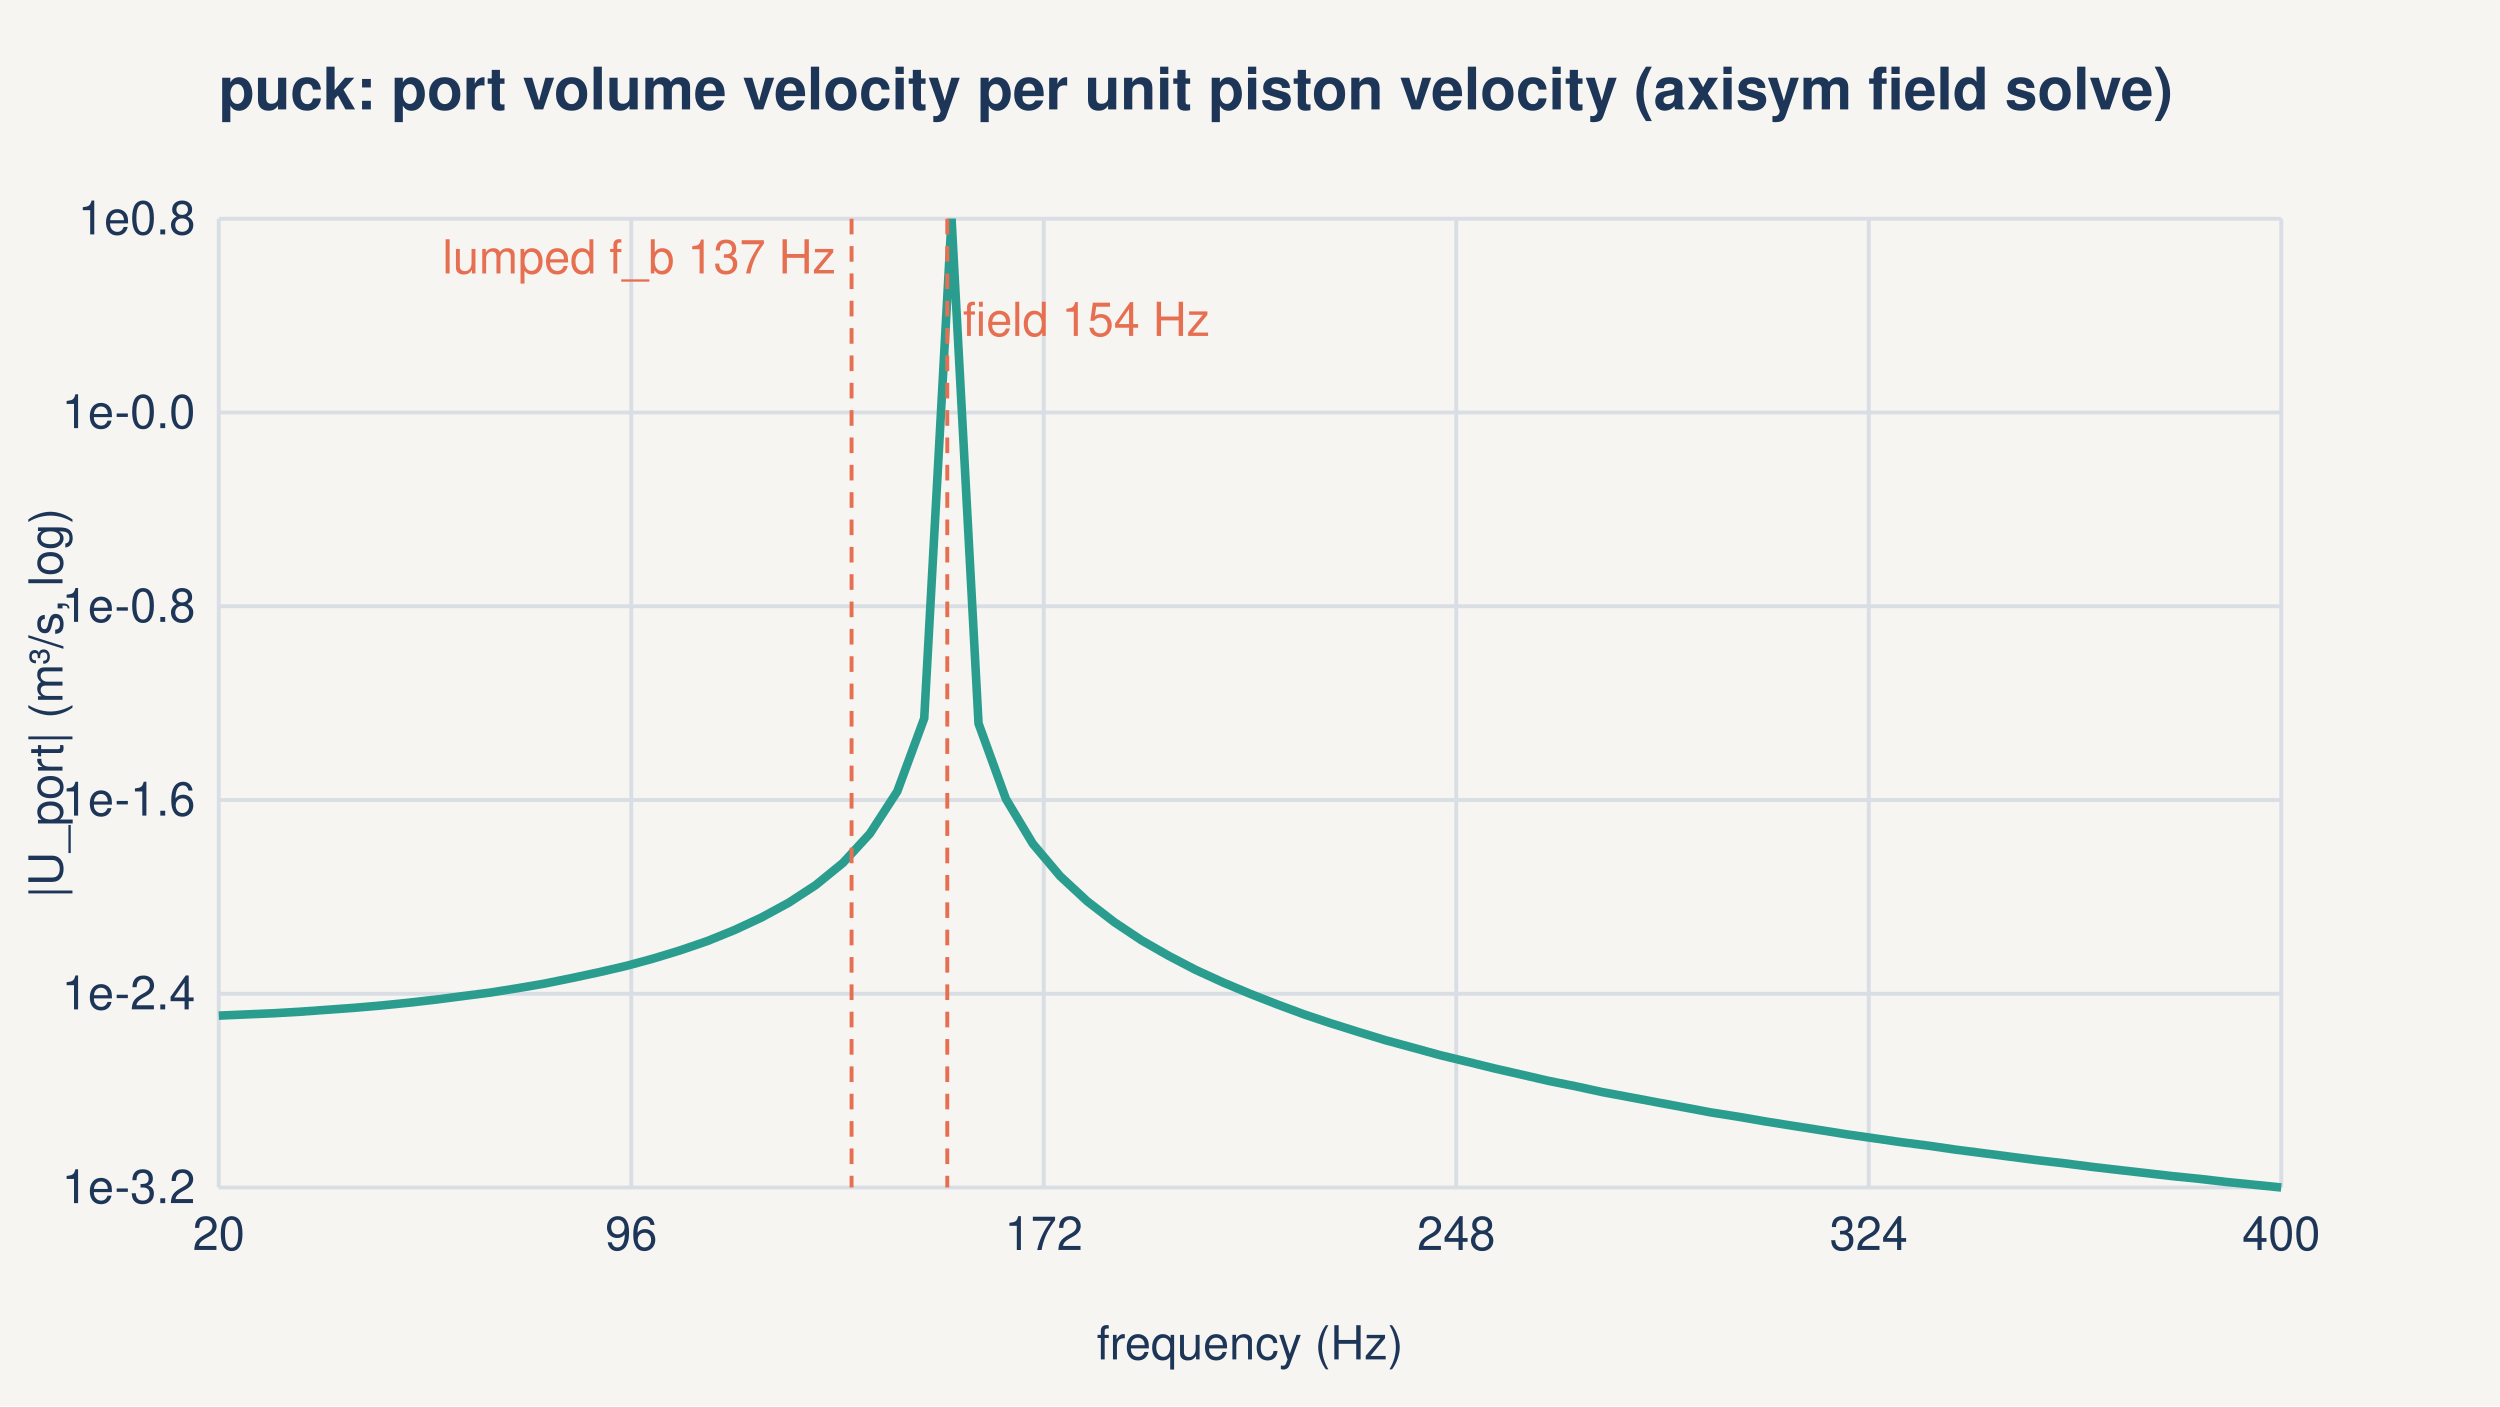
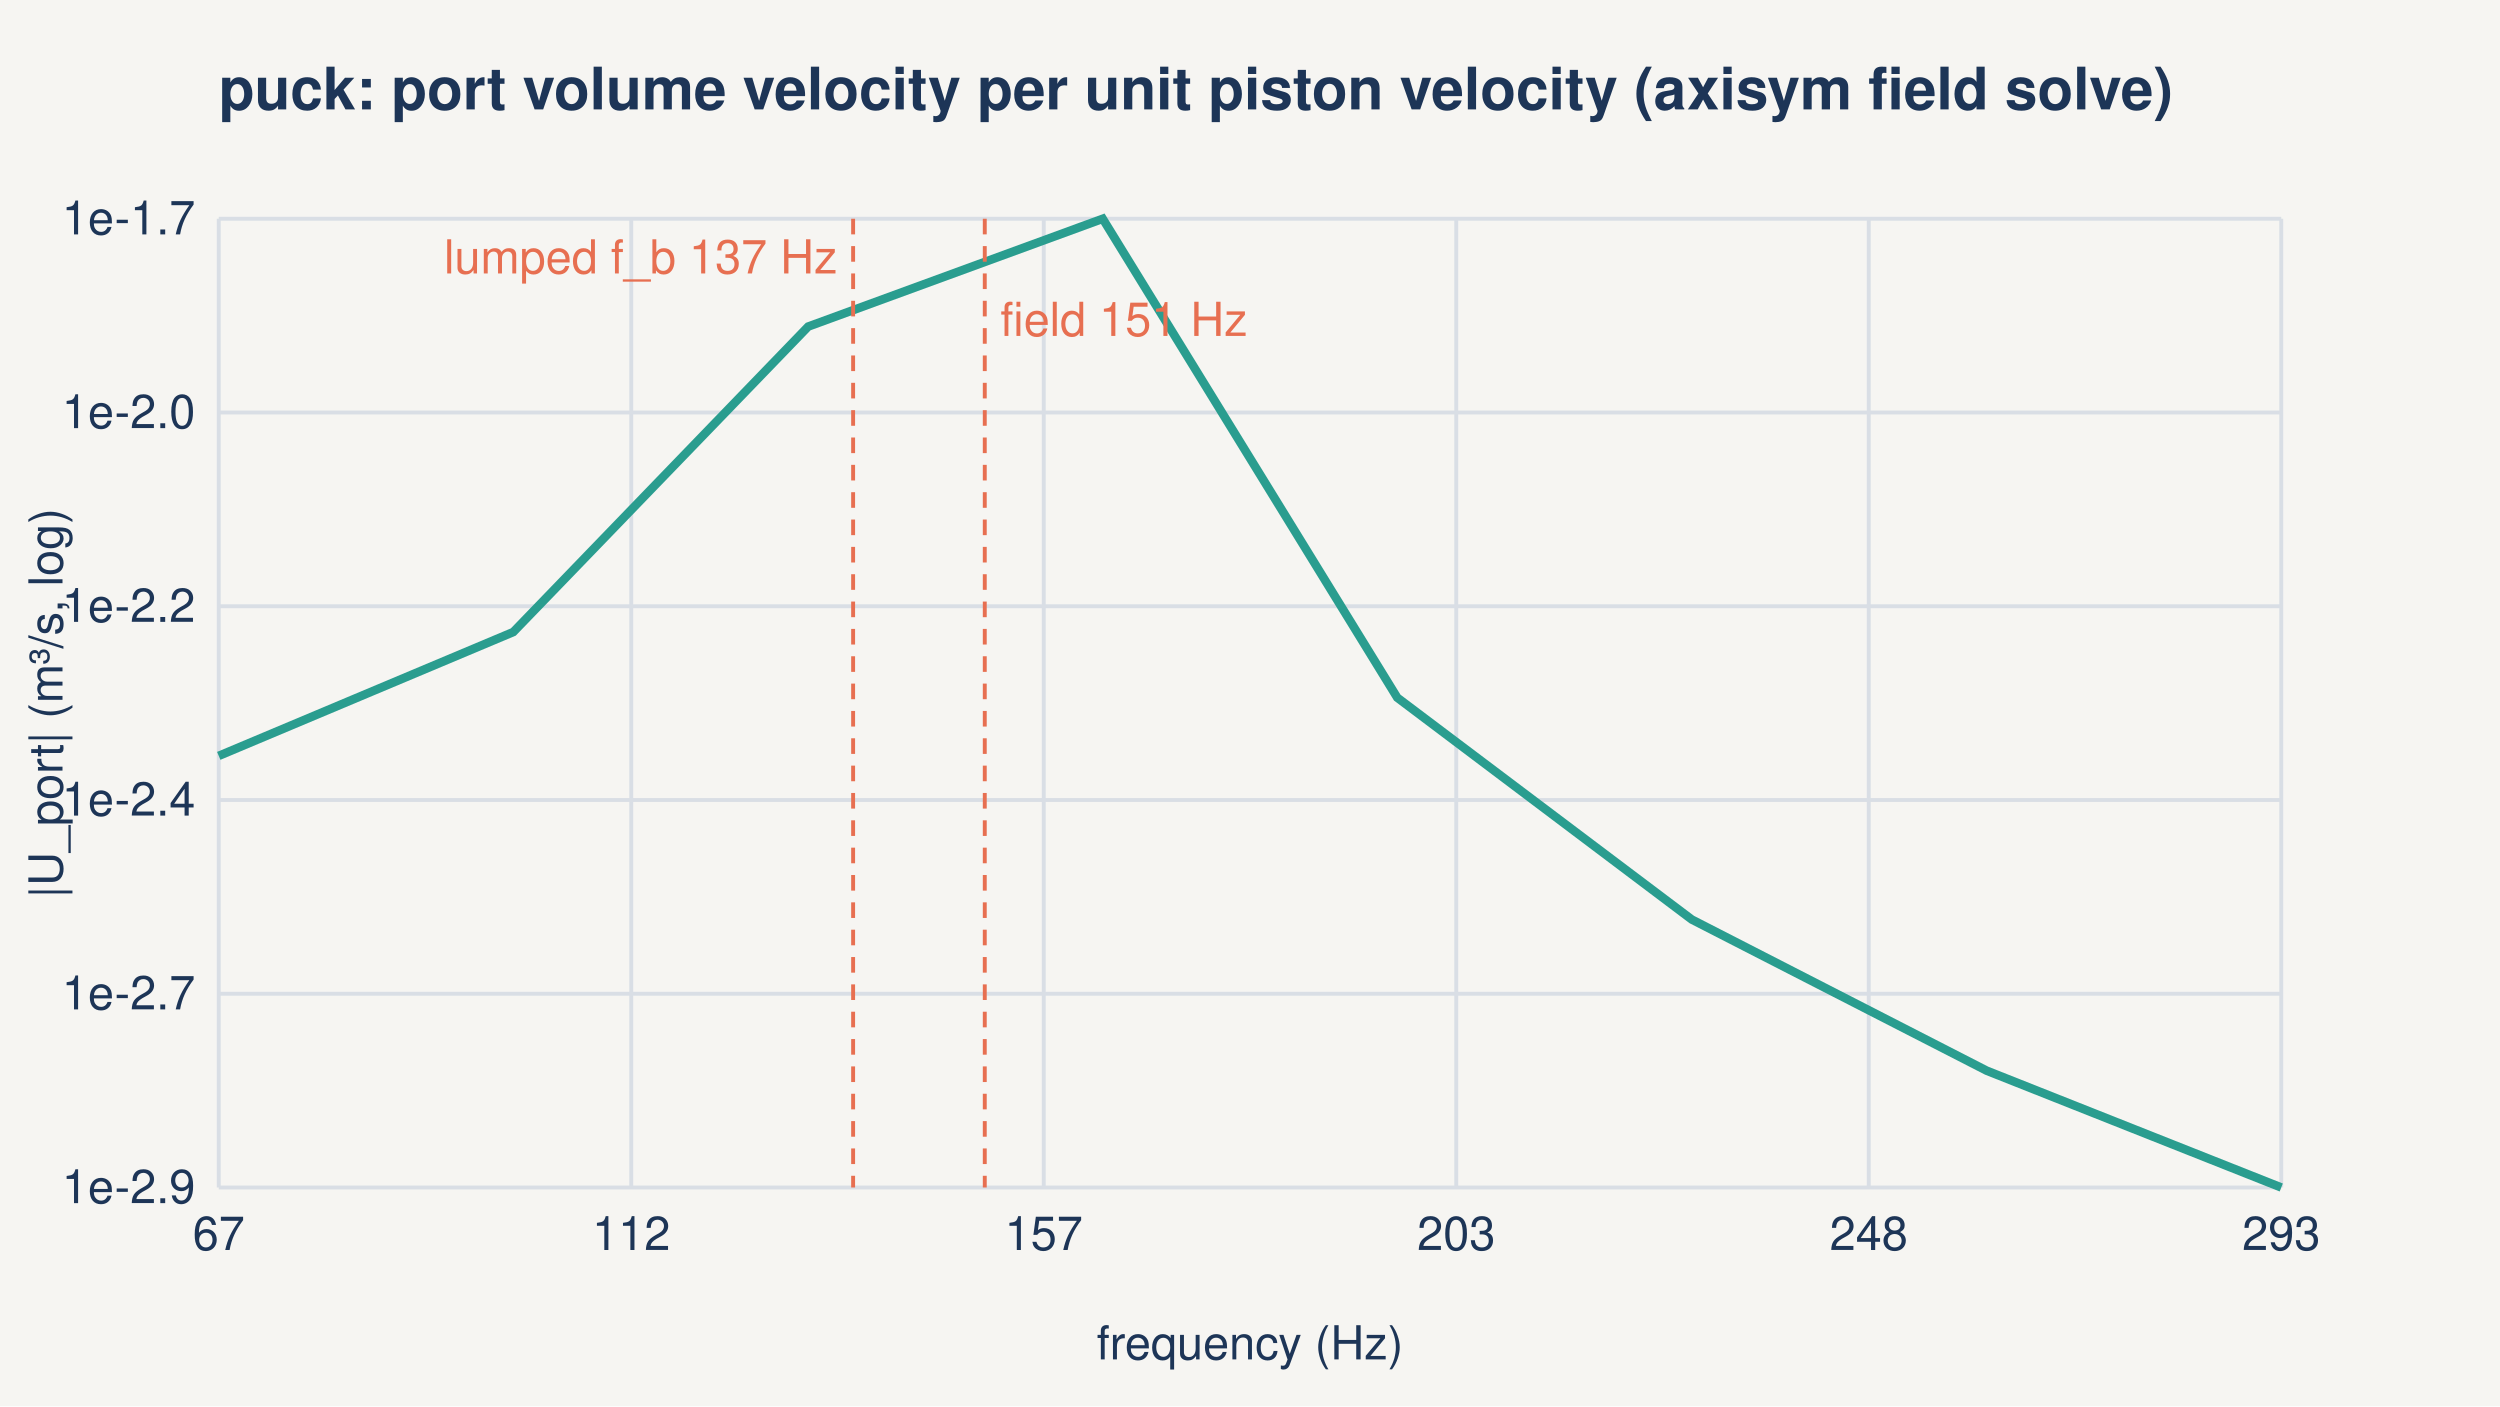
<svg xmlns="http://www.w3.org/2000/svg" viewBox="0 0 640 360" font-family="Helvetica, Arial, sans-serif" font-size="12">
  <rect width="640" height="360" fill="#f6f5f2" />
  <text x="56" y="28" font-size="15" fill="#1d3557" font-weight="600">puck: port volume velocity per unit piston velocity (axisym field solve)</text>
  <line x1="56.0" y1="56" x2="56.0" y2="304" stroke="#d9dee5" />
  <line x1="56" y1="304.0" x2="584" y2="304.0" stroke="#d9dee5" />
-   <text x="56.0" y="320" text-anchor="middle" fill="#1d3557">20</text>
-   <text x="50" y="308.0" text-anchor="end" fill="#1d3557">1e-3.2</text>
+   <text x="56.0" y="320" text-anchor="middle" fill="#1d3557">67</text>
+   <text x="50" y="308.0" text-anchor="end" fill="#1d3557">1e-2.9</text>
  <line x1="161.6" y1="56" x2="161.6" y2="304" stroke="#d9dee5" />
  <line x1="56" y1="254.4" x2="584" y2="254.4" stroke="#d9dee5" />
-   <text x="161.6" y="320" text-anchor="middle" fill="#1d3557">96</text>
-   <text x="50" y="258.4" text-anchor="end" fill="#1d3557">1e-2.4</text>
+   <text x="161.6" y="320" text-anchor="middle" fill="#1d3557">112</text>
+   <text x="50" y="258.4" text-anchor="end" fill="#1d3557">1e-2.7</text>
  <line x1="267.2" y1="56" x2="267.2" y2="304" stroke="#d9dee5" />
  <line x1="56" y1="204.8" x2="584" y2="204.8" stroke="#d9dee5" />
-   <text x="267.2" y="320" text-anchor="middle" fill="#1d3557">172</text>
-   <text x="50" y="208.8" text-anchor="end" fill="#1d3557">1e-1.6</text>
+   <text x="267.2" y="320" text-anchor="middle" fill="#1d3557">157</text>
+   <text x="50" y="208.8" text-anchor="end" fill="#1d3557">1e-2.4</text>
  <line x1="372.8" y1="56" x2="372.8" y2="304" stroke="#d9dee5" />
  <line x1="56" y1="155.2" x2="584" y2="155.2" stroke="#d9dee5" />
-   <text x="372.8" y="320" text-anchor="middle" fill="#1d3557">248</text>
-   <text x="50" y="159.2" text-anchor="end" fill="#1d3557">1e-0.8</text>
+   <text x="372.8" y="320" text-anchor="middle" fill="#1d3557">203</text>
+   <text x="50" y="159.2" text-anchor="end" fill="#1d3557">1e-2.2</text>
  <line x1="478.4" y1="56" x2="478.4" y2="304" stroke="#d9dee5" />
  <line x1="56" y1="105.6" x2="584" y2="105.6" stroke="#d9dee5" />
-   <text x="478.4" y="320" text-anchor="middle" fill="#1d3557">324</text>
-   <text x="50" y="109.6" text-anchor="end" fill="#1d3557">1e-0.0</text>
+   <text x="478.4" y="320" text-anchor="middle" fill="#1d3557">248</text>
+   <text x="50" y="109.6" text-anchor="end" fill="#1d3557">1e-2.0</text>
  <line x1="584.0" y1="56" x2="584.0" y2="304" stroke="#d9dee5" />
  <line x1="56" y1="56.0" x2="584" y2="56.0" stroke="#d9dee5" />
-   <text x="584.0" y="320" text-anchor="middle" fill="#1d3557">400</text>
-   <text x="50" y="60.0" text-anchor="end" fill="#1d3557">1e0.8</text>
-   <polyline fill="none" stroke="#2a9d8f" stroke-width="2.2" points="56.0,260.0 62.9,259.7 69.9,259.4 76.8,259.0 83.8,258.5 90.7,258.0 97.7,257.4 104.6,256.7 111.6,255.9 118.5,255.0 125.5,254.1 132.4,253.0 139.4,251.8 146.3,250.4 153.3,248.9 160.2,247.3 167.2,245.4 174.1,243.3 181.1,240.9 188.0,238.1 194.9,234.9 201.9,231.1 208.8,226.6 215.8,220.9 222.7,213.4 229.7,202.6 236.6,183.9 243.6,56.0 250.5,185.2 257.5,204.5 264.4,216.0 271.4,224.3 278.3,230.7 285.3,236.1 292.2,240.7 299.2,244.7 306.1,248.3 313.1,251.5 320.0,254.4 326.9,257.1 333.9,259.7 340.8,262.0 347.8,264.2 354.7,266.3 361.7,268.2 368.6,270.1 375.6,271.8 382.5,273.5 389.5,275.1 396.4,276.7 403.4,278.1 410.3,279.6 417.3,280.9 424.2,282.2 431.2,283.5 438.1,284.8 445.1,285.9 452.0,287.1 458.9,288.2 465.9,289.3 472.8,290.4 479.8,291.4 486.7,292.4 493.7,293.3 500.6,294.3 507.6,295.2 514.5,296.1 521.5,297.0 528.4,297.8 535.4,298.7 542.3,299.5 549.3,300.3 556.2,301.1 563.2,301.8 570.1,302.6 577.1,303.3 584.0,304.0" />
-   <line x1="218.0" y1="56" x2="218.0" y2="304" stroke="#e76f51" stroke-dasharray="4 3" />
-   <text x="214.0" y="70" text-anchor="end" fill="#e76f51">lumped f_b 137 Hz</text>
-   <line x1="242.5" y1="56" x2="242.5" y2="304" stroke="#e76f51" stroke-dasharray="4 3" />
-   <text x="246.5" y="86" text-anchor="start" fill="#e76f51">field 154 Hz</text>
+   <text x="584.0" y="320" text-anchor="middle" fill="#1d3557">293</text>
+   <text x="50" y="60.0" text-anchor="end" fill="#1d3557">1e-1.7</text>
+   <polyline fill="none" stroke="#2a9d8f" stroke-width="2.2" points="56.0,193.5 131.4,161.8 206.9,83.6 282.3,56.0 357.7,178.6 433.1,235.4 508.6,274.1 584.0,304.0" />
+   <line x1="218.4" y1="56" x2="218.4" y2="304" stroke="#e76f51" stroke-dasharray="4 3" />
+   <text x="214.4" y="70" text-anchor="end" fill="#e76f51">lumped f_b 137 Hz</text>
+   <line x1="252.1" y1="56" x2="252.1" y2="304" stroke="#e76f51" stroke-dasharray="4 3" />
+   <text x="256.1" y="86" text-anchor="start" fill="#e76f51">field 151 Hz</text>
  <text x="320.0" y="348" text-anchor="middle" fill="#1d3557">frequency (Hz)</text>
  <text x="16" y="180.0" text-anchor="middle" fill="#1d3557" transform="rotate(-90 16 180.0)">|U_port| (m³/s, log)</text>
</svg>
